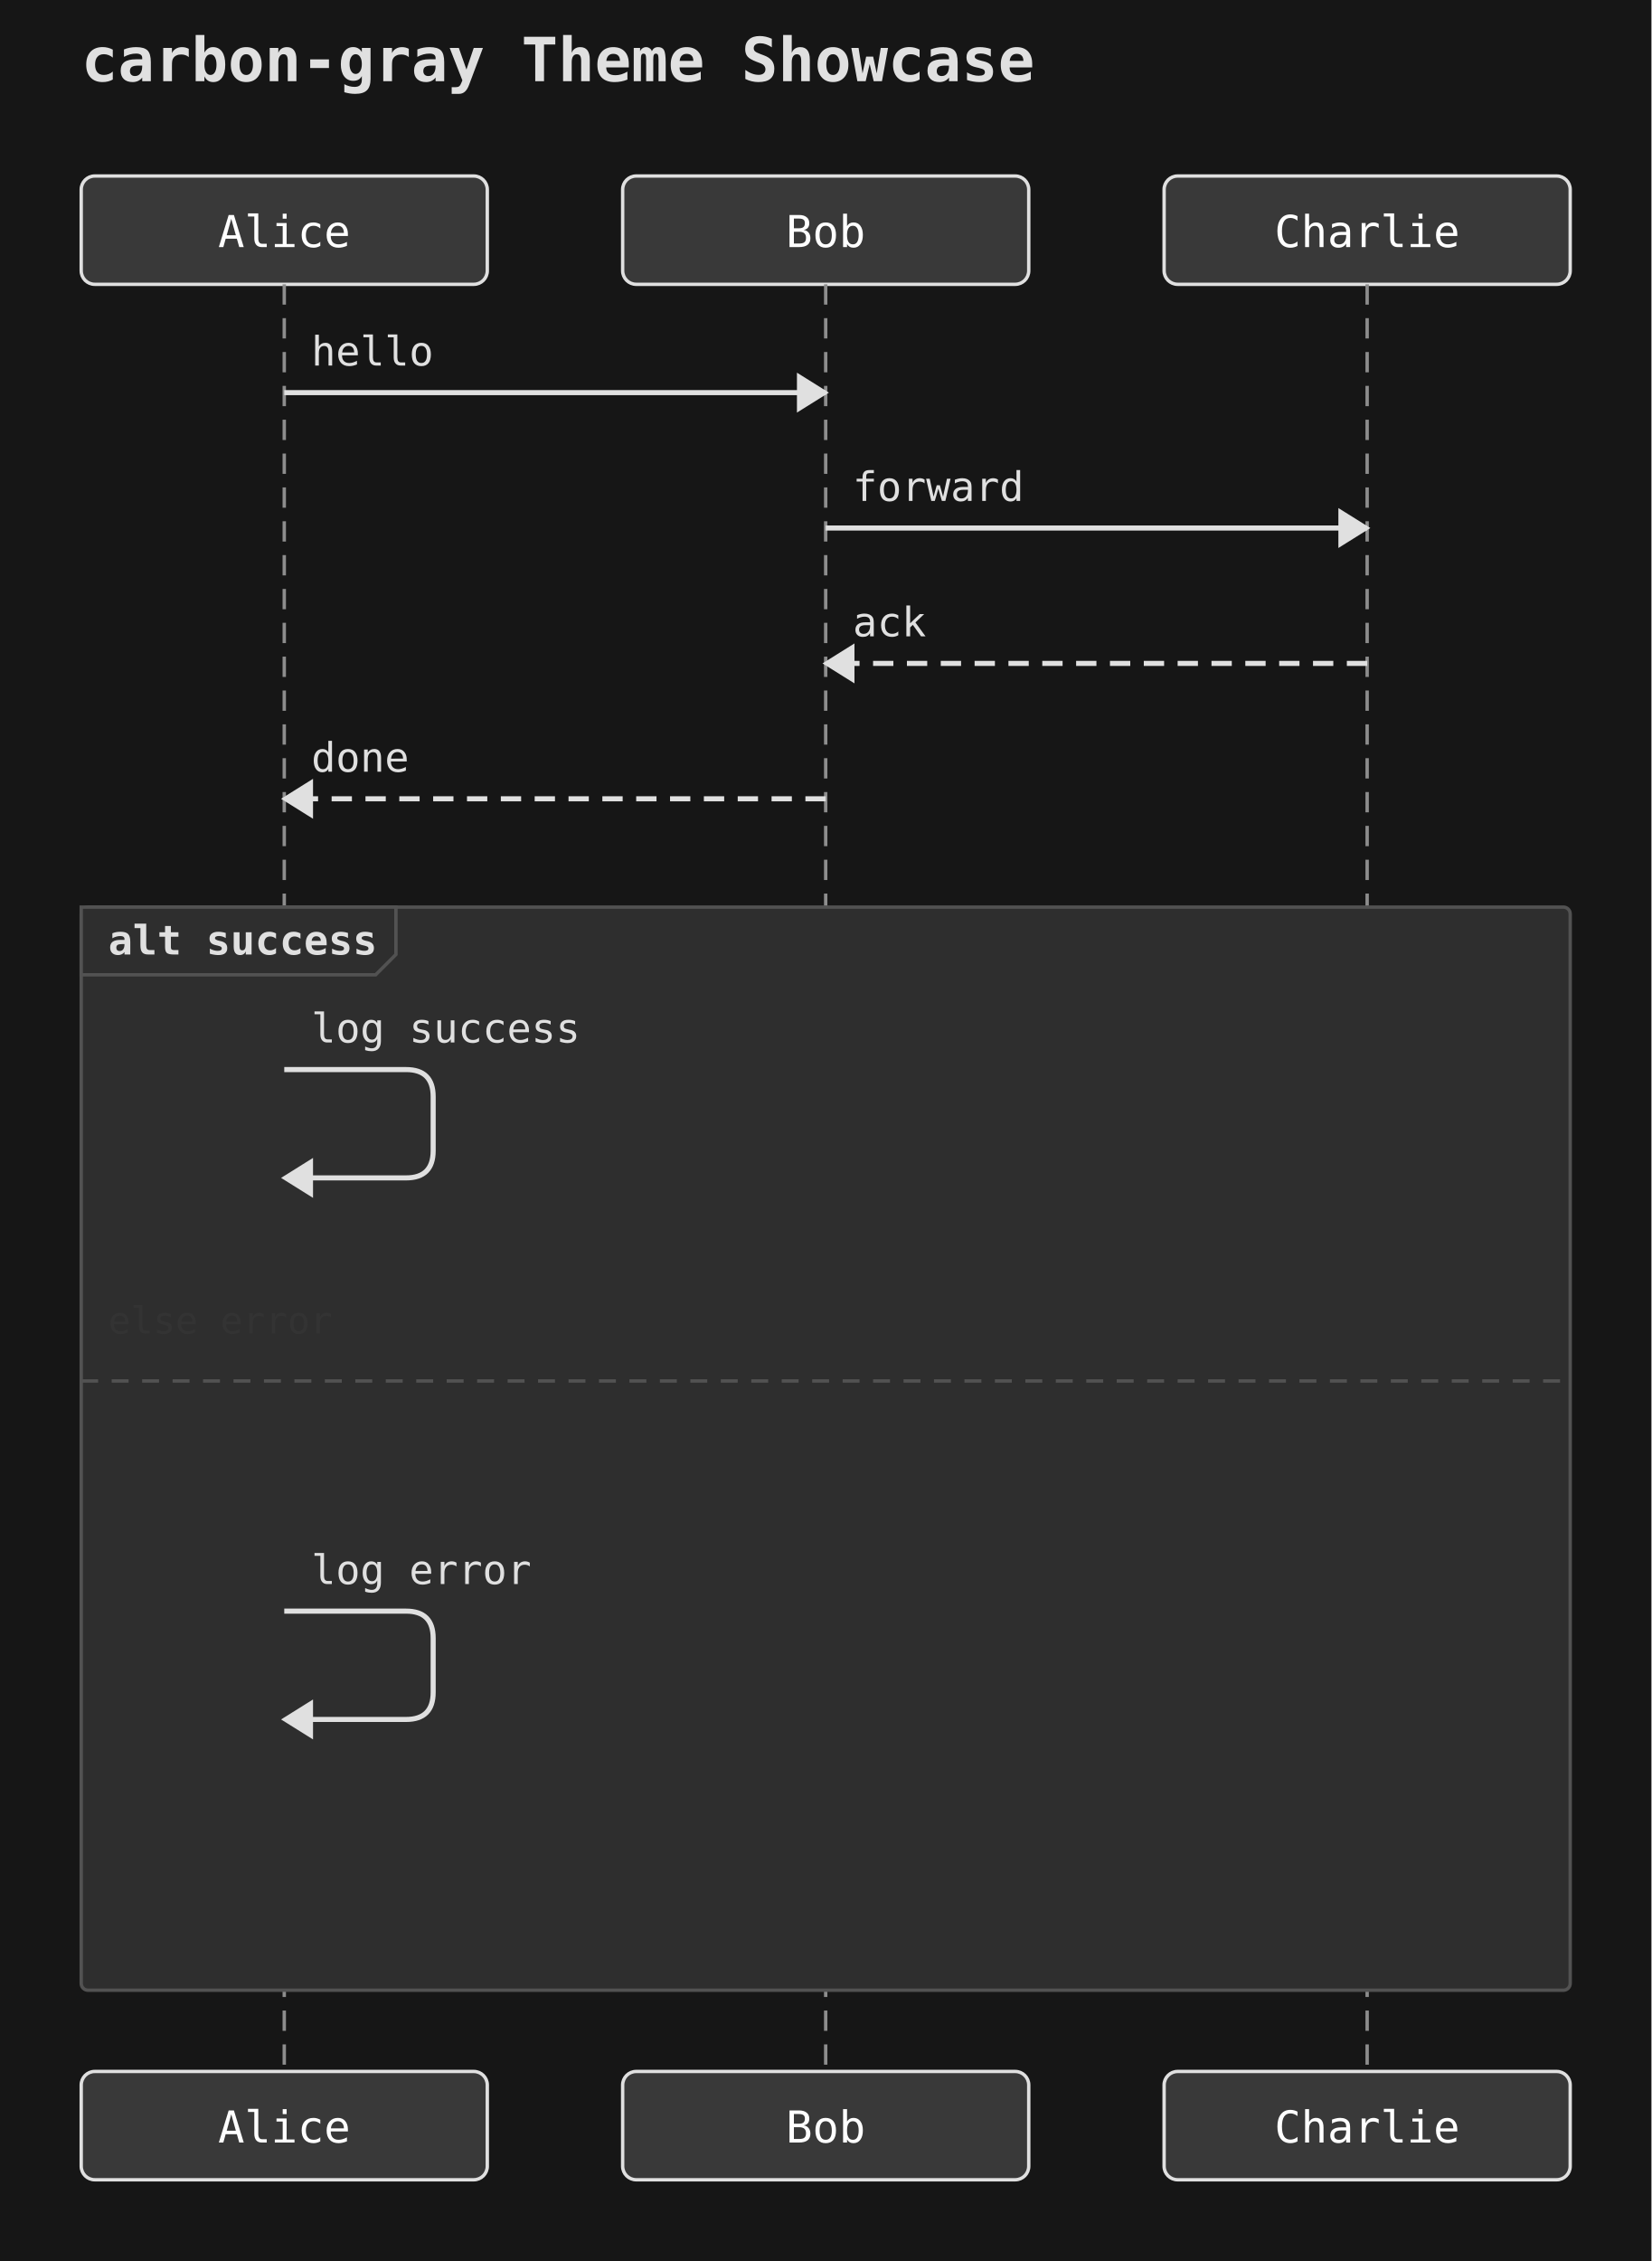
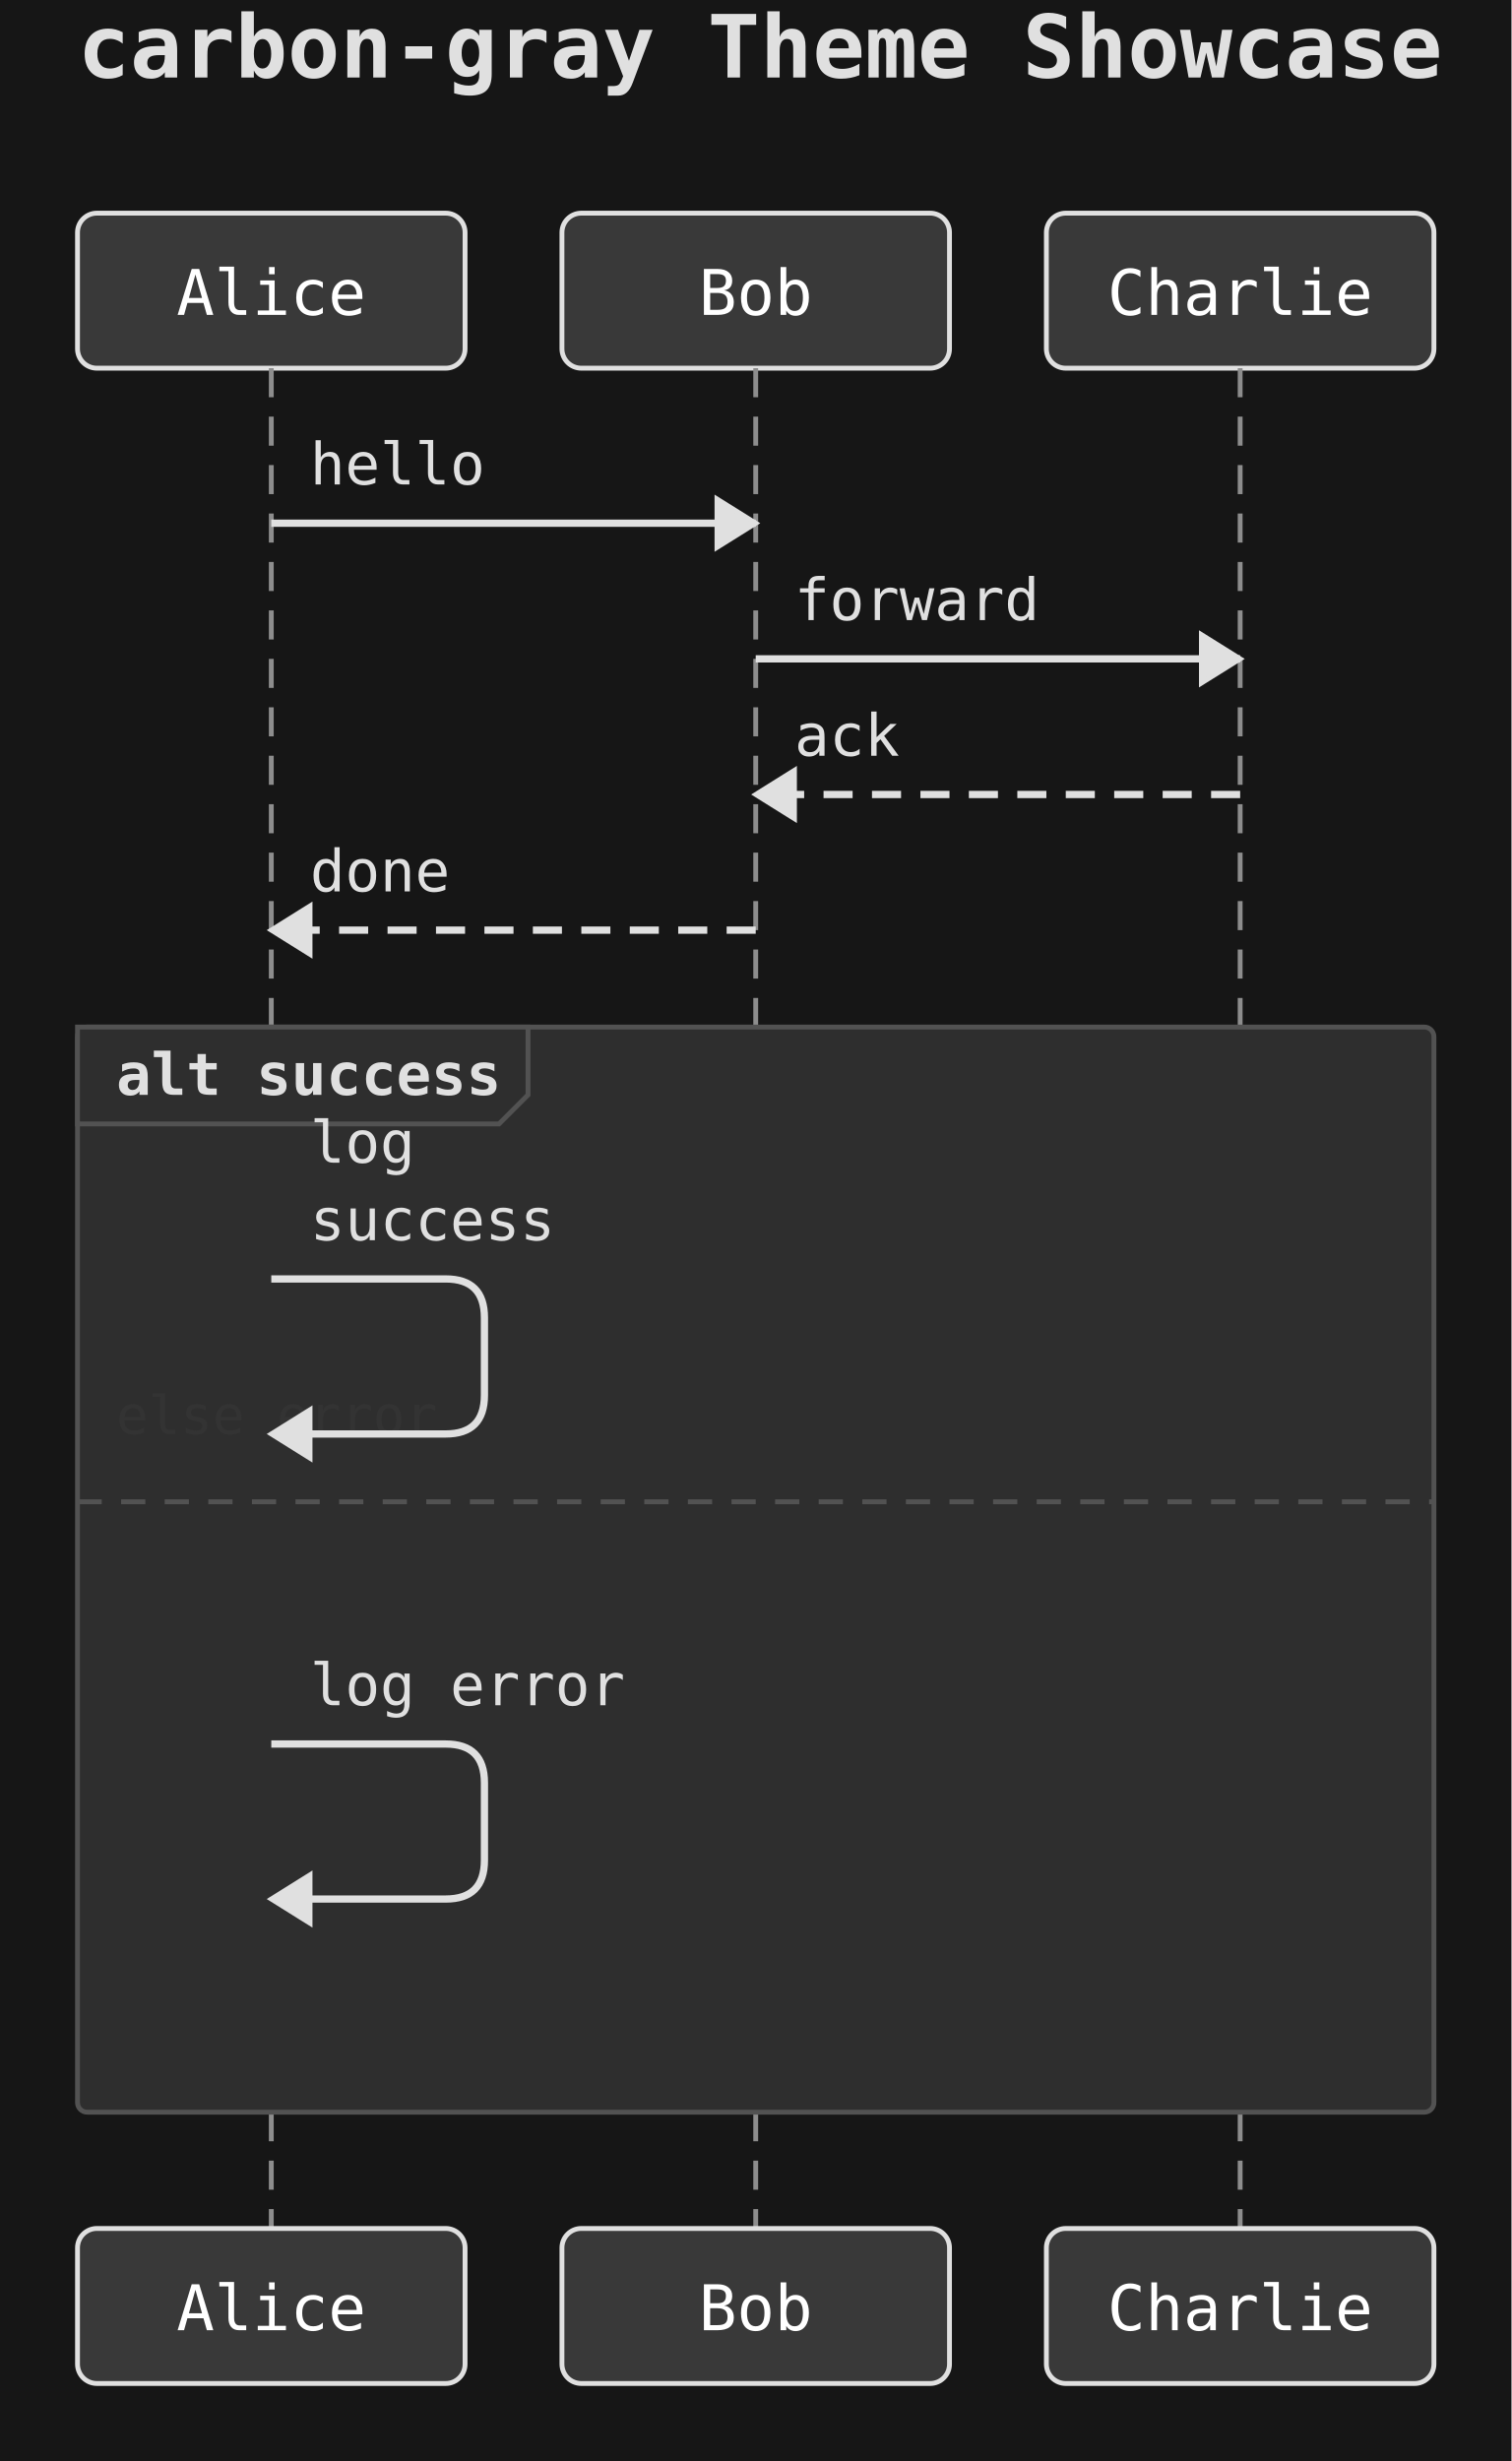
- <svg xmlns="http://www.w3.org/2000/svg" width="488" height="668" viewBox="0 0 488 668">
+ <svg xmlns="http://www.w3.org/2000/svg" width="312" height="508" viewBox="0 0 312 508">
  <rect width="100%" height="100%" fill="#161616" />
-   <text x="24" y="24" font-family="monospace" font-size="18" font-weight="600" fill="#e0e0e0">carbon-gray Theme Showcase</text>
-   <rect x="24" y="52" width="120" height="32" rx="4" ry="4" fill="#393939" stroke="#e0e0e0" stroke-width="1" />
-   <text x="84" y="73" text-anchor="middle" font-family="monospace" font-size="13" fill="#ffffff">Alice</text>
-   <rect x="184" y="52" width="120" height="32" rx="4" ry="4" fill="#393939" stroke="#e0e0e0" stroke-width="1" />
-   <text x="244" y="73" text-anchor="middle" font-family="monospace" font-size="13" fill="#ffffff">Bob</text>
-   <rect x="344" y="52" width="120" height="32" rx="4" ry="4" fill="#393939" stroke="#e0e0e0" stroke-width="1" />
-   <text x="404" y="73" text-anchor="middle" font-family="monospace" font-size="13" fill="#ffffff">Charlie</text>
-   <line x1="84" y1="84" x2="84" y2="612" stroke="#8d8d8d" stroke-width="1" stroke-dasharray="6 4" />
-   <line x1="244" y1="84" x2="244" y2="612" stroke="#8d8d8d" stroke-width="1" stroke-dasharray="6 4" />
-   <line x1="404" y1="84" x2="404" y2="612" stroke="#8d8d8d" stroke-width="1" stroke-dasharray="6 4" />
-   <rect x="24" y="268" width="440" height="320" rx="2" ry="2" fill="#2e2e2e" stroke="#525252" stroke-width="1" />
-   <polygon points="24,268 117,268 117,282 111,288 24,288" fill="#2e2e2e" stroke="#525252" stroke-width="1" />
-   <text x="32" y="282" font-family="monospace" font-size="12" font-weight="600" fill="#e0e0e0">alt success</text>
-   <line x1="24" y1="408" x2="464" y2="408" stroke="#525252" stroke-width="1" stroke-dasharray="5 4" />
-   <text x="32" y="394" font-family="monospace" font-size="11" fill="#333">else error</text>
-   <line x1="84" y1="116" x2="244" y2="116" stroke="#e0e0e0" stroke-width="1.5" />
-   <polygon points="244,116 236,111 236,121" fill="#e0e0e0" stroke="#e0e0e0" stroke-width="1" />
-   <text x="92" y="108" text-anchor="start" font-family="monospace" font-size="12" fill="#e0e0e0">hello</text>
-   <line x1="244" y1="156" x2="404" y2="156" stroke="#e0e0e0" stroke-width="1.5" />
-   <polygon points="404,156 396,151 396,161" fill="#e0e0e0" stroke="#e0e0e0" stroke-width="1" />
-   <text x="252" y="148" text-anchor="start" font-family="monospace" font-size="12" fill="#e0e0e0">forward</text>
-   <line x1="404" y1="196" x2="244" y2="196" stroke="#e0e0e0" stroke-width="1.5" stroke-dasharray="6 4" />
-   <polygon points="244,196 252,191 252,201" fill="#e0e0e0" stroke="#e0e0e0" stroke-width="1" />
-   <text x="252" y="188" text-anchor="start" font-family="monospace" font-size="12" fill="#e0e0e0">ack</text>
-   <line x1="244" y1="236" x2="84" y2="236" stroke="#e0e0e0" stroke-width="1.5" stroke-dasharray="6 4" />
-   <polygon points="84,236 92,231 92,241" fill="#e0e0e0" stroke="#e0e0e0" stroke-width="1" />
-   <text x="92" y="228" text-anchor="start" font-family="monospace" font-size="12" fill="#e0e0e0">done</text>
-   <path d="M 84 316 L 120 316 Q 128 316 128 324 L 128 340 Q 128 348 120 348 L 92 348" fill="none" stroke="#e0e0e0" stroke-width="1.5" />
-   <polygon points="84,348 92,343 92,353" fill="#e0e0e0" stroke="#e0e0e0" stroke-width="1" />
-   <text x="92" y="308" text-anchor="start" font-family="monospace" font-size="12" fill="#e0e0e0">log success</text>
-   <path d="M 84 476 L 120 476 Q 128 476 128 484 L 128 500 Q 128 508 120 508 L 92 508" fill="none" stroke="#e0e0e0" stroke-width="1.5" />
-   <polygon points="84,508 92,503 92,513" fill="#e0e0e0" stroke="#e0e0e0" stroke-width="1" />
-   <text x="92" y="468" text-anchor="start" font-family="monospace" font-size="12" fill="#e0e0e0">log error</text>
-   <rect x="24" y="612" width="120" height="32" rx="4" ry="4" fill="#393939" stroke="#e0e0e0" stroke-width="1" />
-   <text x="84" y="633" text-anchor="middle" font-family="monospace" font-size="13" fill="#ffffff">Alice</text>
-   <rect x="184" y="612" width="120" height="32" rx="4" ry="4" fill="#393939" stroke="#e0e0e0" stroke-width="1" />
-   <text x="244" y="633" text-anchor="middle" font-family="monospace" font-size="13" fill="#ffffff">Bob</text>
-   <rect x="344" y="612" width="120" height="32" rx="4" ry="4" fill="#393939" stroke="#e0e0e0" stroke-width="1" />
-   <text x="404" y="633" text-anchor="middle" font-family="monospace" font-size="13" fill="#ffffff">Charlie</text>
+   <text x="16" y="16" font-family="monospace" font-size="18" font-weight="600" fill="#e0e0e0">carbon-gray Theme Showcase</text>
+   <rect x="16" y="44" width="80" height="32" rx="4" ry="4" fill="#393939" stroke="#e0e0e0" stroke-width="1" />
+   <text x="56" y="65" text-anchor="middle" font-family="monospace" font-size="13" fill="#ffffff">Alice</text>
+   <rect x="116" y="44" width="80" height="32" rx="4" ry="4" fill="#393939" stroke="#e0e0e0" stroke-width="1" />
+   <text x="156" y="65" text-anchor="middle" font-family="monospace" font-size="13" fill="#ffffff">Bob</text>
+   <rect x="216" y="44" width="80" height="32" rx="4" ry="4" fill="#393939" stroke="#e0e0e0" stroke-width="1" />
+   <text x="256" y="65" text-anchor="middle" font-family="monospace" font-size="13" fill="#ffffff">Charlie</text>
+   <line x1="56" y1="76" x2="56" y2="460" stroke="#8d8d8d" stroke-width="1" stroke-dasharray="6 4" />
+   <line x1="156" y1="76" x2="156" y2="460" stroke="#8d8d8d" stroke-width="1" stroke-dasharray="6 4" />
+   <line x1="256" y1="76" x2="256" y2="460" stroke="#8d8d8d" stroke-width="1" stroke-dasharray="6 4" />
+   <rect x="16" y="212" width="280" height="224" rx="2" ry="2" fill="#2e2e2e" stroke="#525252" stroke-width="1" />
+   <polygon points="16,212 109,212 109,226 103,232 16,232" fill="#2e2e2e" stroke="#525252" stroke-width="1" />
+   <text x="24" y="226" font-family="monospace" font-size="12" font-weight="600" fill="#e0e0e0">alt success</text>
+   <line x1="16" y1="310" x2="296" y2="310" stroke="#525252" stroke-width="1" stroke-dasharray="5 4" />
+   <text x="24" y="296" font-family="monospace" font-size="11" fill="#333">else error</text>
+   <line x1="56" y1="108" x2="156" y2="108" stroke="#e0e0e0" stroke-width="1.5" />
+   <polygon points="156,108 148,103 148,113" fill="#e0e0e0" stroke="#e0e0e0" stroke-width="1" />
+   <text x="64" y="100" text-anchor="start" font-family="monospace" font-size="12" fill="#e0e0e0">hello</text>
+   <line x1="156" y1="136" x2="256" y2="136" stroke="#e0e0e0" stroke-width="1.5" />
+   <polygon points="256,136 248,131 248,141" fill="#e0e0e0" stroke="#e0e0e0" stroke-width="1" />
+   <text x="164" y="128" text-anchor="start" font-family="monospace" font-size="12" fill="#e0e0e0">forward</text>
+   <line x1="256" y1="164" x2="156" y2="164" stroke="#e0e0e0" stroke-width="1.5" stroke-dasharray="6 4" />
+   <polygon points="156,164 164,159 164,169" fill="#e0e0e0" stroke="#e0e0e0" stroke-width="1" />
+   <text x="164" y="156" text-anchor="start" font-family="monospace" font-size="12" fill="#e0e0e0">ack</text>
+   <line x1="156" y1="192" x2="56" y2="192" stroke="#e0e0e0" stroke-width="1.5" stroke-dasharray="6 4" />
+   <polygon points="56,192 64,187 64,197" fill="#e0e0e0" stroke="#e0e0e0" stroke-width="1" />
+   <text x="64" y="184" text-anchor="start" font-family="monospace" font-size="12" fill="#e0e0e0">done</text>
+   <path d="M 56 264 L 92 264 Q 100 264 100 272 L 100 288 Q 100 296 92 296 L 64 296" fill="none" stroke="#e0e0e0" stroke-width="1.5" />
+   <polygon points="56,296 64,291 64,301" fill="#e0e0e0" stroke="#e0e0e0" stroke-width="1" />
+   <text x="64" y="240" text-anchor="start" font-family="monospace" font-size="12" fill="#e0e0e0">log</text>
+   <text x="64" y="256" text-anchor="start" font-family="monospace" font-size="12" fill="#e0e0e0">success</text>
+   <path d="M 56 360 L 92 360 Q 100 360 100 368 L 100 384 Q 100 392 92 392 L 64 392" fill="none" stroke="#e0e0e0" stroke-width="1.5" />
+   <polygon points="56,392 64,387 64,397" fill="#e0e0e0" stroke="#e0e0e0" stroke-width="1" />
+   <text x="64" y="352" text-anchor="start" font-family="monospace" font-size="12" fill="#e0e0e0">log error</text>
+   <rect x="16" y="460" width="80" height="32" rx="4" ry="4" fill="#393939" stroke="#e0e0e0" stroke-width="1" />
+   <text x="56" y="481" text-anchor="middle" font-family="monospace" font-size="13" fill="#ffffff">Alice</text>
+   <rect x="116" y="460" width="80" height="32" rx="4" ry="4" fill="#393939" stroke="#e0e0e0" stroke-width="1" />
+   <text x="156" y="481" text-anchor="middle" font-family="monospace" font-size="13" fill="#ffffff">Bob</text>
+   <rect x="216" y="460" width="80" height="32" rx="4" ry="4" fill="#393939" stroke="#e0e0e0" stroke-width="1" />
+   <text x="256" y="481" text-anchor="middle" font-family="monospace" font-size="13" fill="#ffffff">Charlie</text>
</svg>
